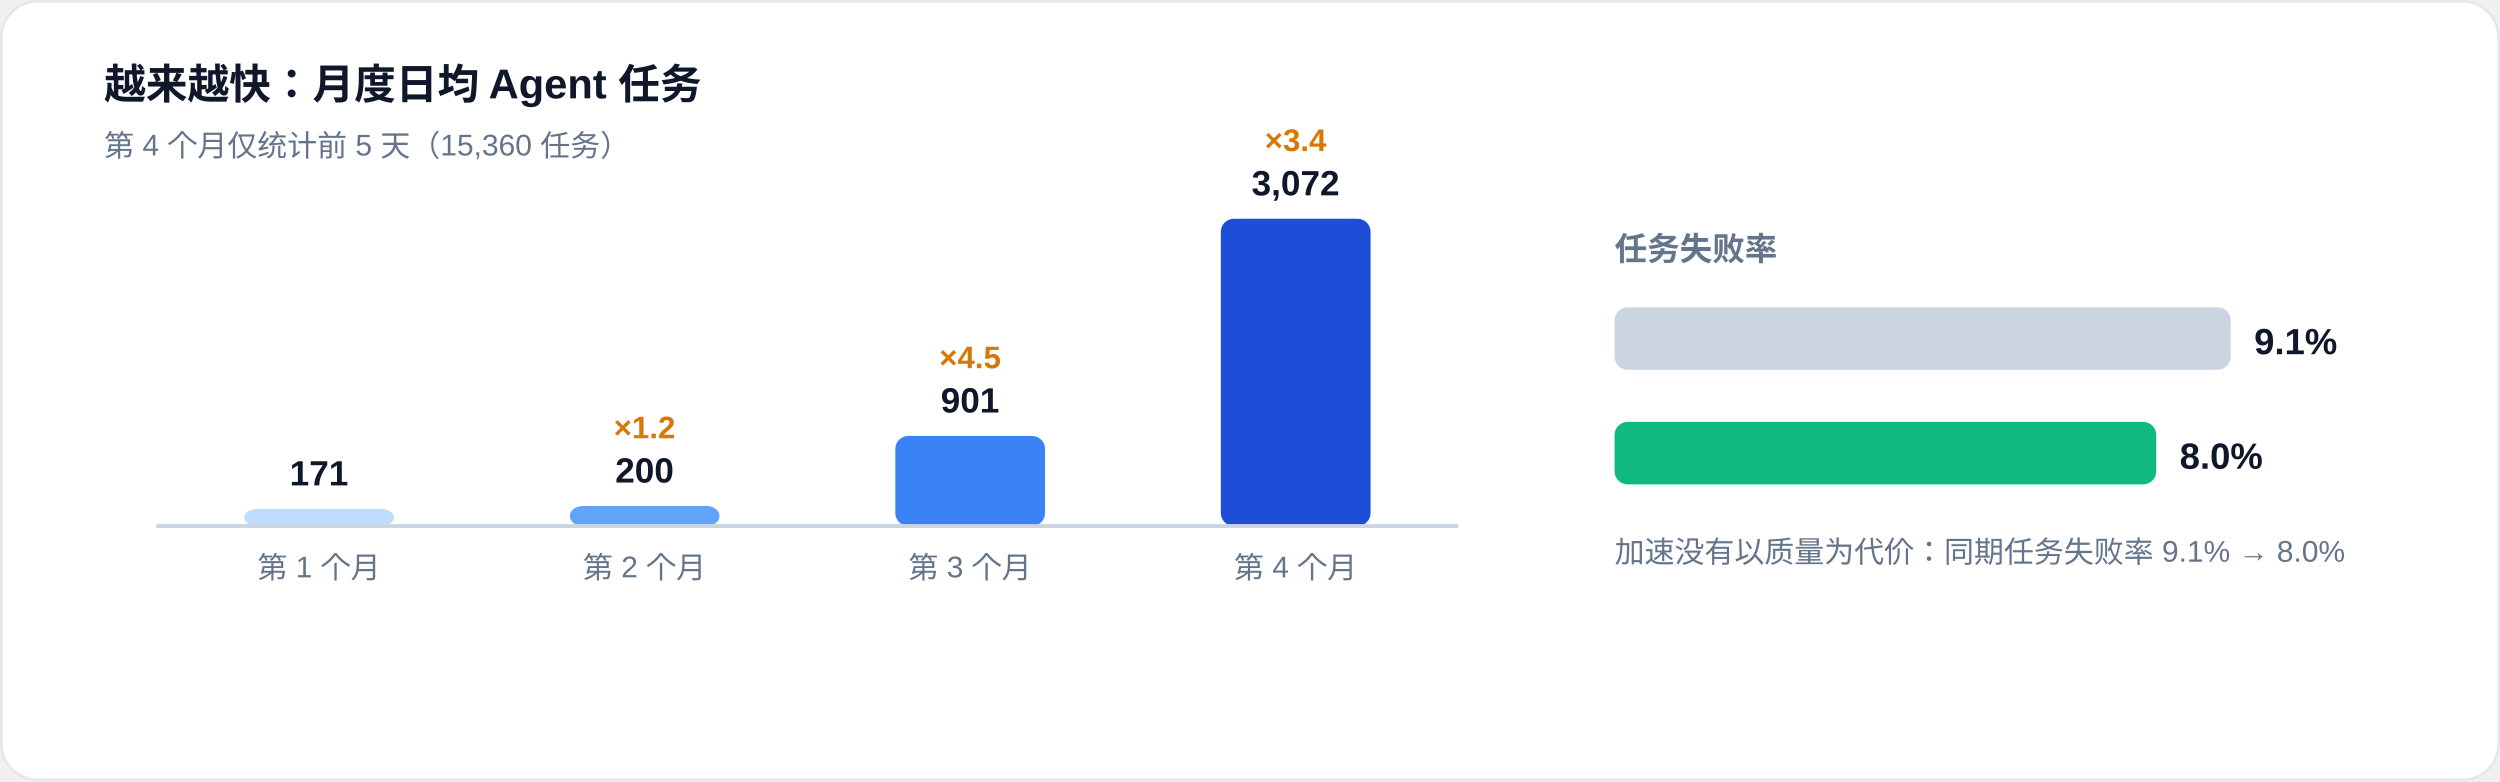
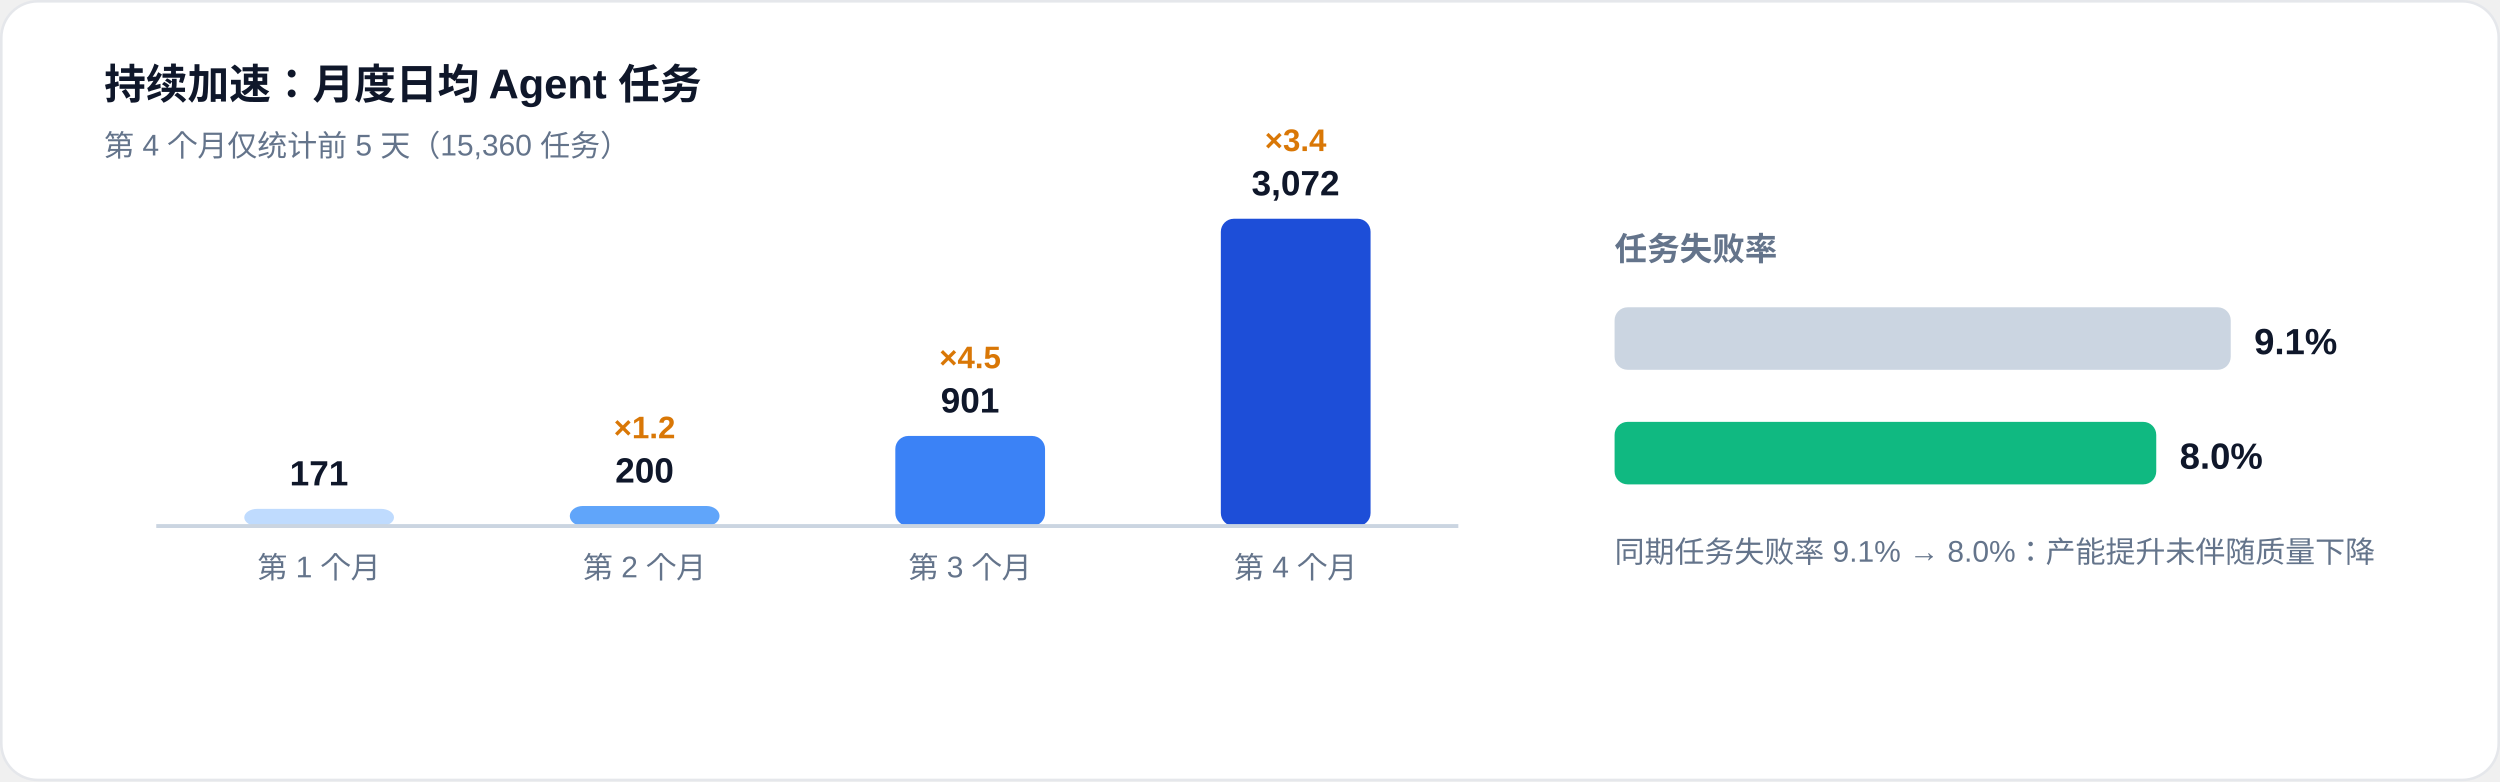
<svg xmlns="http://www.w3.org/2000/svg" width="960" height="300" viewBox="0 0 960 300" role="img" font-family="-apple-system, BlinkMacSystemFont, 'Segoe UI', 'Helvetica Neue', Arial, 'PingFang SC', 'Hiragino Sans GB', 'Microsoft YaHei', sans-serif">
  <rect x="0.5" y="0.5" width="959" height="299" rx="14" fill="#ffffff" stroke="#e5e7eb" />
-   <text x="40" y="38" font-size="16" font-weight="700" fill="#0f172a">越来越快：月度日均 Agent 任务</text>
+   <text x="40" y="38" font-size="16" font-weight="700" fill="#0f172a">持续加速：月度日均 Agent 任务</text>
  <text x="40" y="60" font-size="11.5" fill="#64748b">第 4 个月仅统计前 5 天（15,360 任务）</text>
  <rect x="93.8" y="195.4" width="57.5" height="6.6" rx="5" fill="#bfdbfe" />
  <text x="122.5" y="186.4" text-anchor="middle" font-size="13.5" font-weight="700" fill="#0f172a">171</text>
  <text x="122.5" y="222" text-anchor="middle" font-size="11.5" fill="#64748b">第 1 个月</text>
  <rect x="218.8" y="194.3" width="57.5" height="7.7" rx="5" fill="#60a5fa" />
  <text x="247.5" y="185.3" text-anchor="middle" font-size="13.5" font-weight="700" fill="#0f172a">200</text>
  <text x="247.5" y="168.3" text-anchor="middle" font-size="12" font-weight="700" fill="#d97706">×1.2</text>
  <text x="247.5" y="222" text-anchor="middle" font-size="11.5" fill="#64748b">第 2 个月</text>
  <rect x="343.8" y="167.4" width="57.5" height="34.6" rx="5" fill="#3b82f6" />
  <text x="372.5" y="158.4" text-anchor="middle" font-size="13.5" font-weight="700" fill="#0f172a">901</text>
  <text x="372.5" y="141.4" text-anchor="middle" font-size="12" font-weight="700" fill="#d97706">×4.5</text>
  <text x="372.5" y="222" text-anchor="middle" font-size="11.5" fill="#64748b">第 3 个月</text>
  <rect x="468.8" y="84.0" width="57.5" height="118.0" rx="5" fill="#1d4ed8" />
  <text x="497.5" y="75.0" text-anchor="middle" font-size="13.5" font-weight="700" fill="#0f172a">3,072</text>
  <text x="497.5" y="58.0" text-anchor="middle" font-size="12" font-weight="700" fill="#d97706">×3.4</text>
  <text x="497.5" y="222" text-anchor="middle" font-size="11.5" fill="#64748b">第 4 个月</text>
  <line x1="60" y1="202" x2="560" y2="202" stroke="#cbd5e1" stroke-width="1.5" />
  <text x="620" y="100" font-size="12.5" font-weight="600" fill="#64748b">任务失败率</text>
  <rect x="620" y="118" width="236.6" height="24" rx="5" fill="#cbd5e1" />
  <text x="865.6" y="136" font-size="14" font-weight="700" fill="#0f172a">9.1%</text>
  <rect x="620" y="162" width="208.0" height="24" rx="5" fill="#10b981" />
  <text x="837.0" y="180" font-size="14" font-weight="700" fill="#0f172a">8.0%</text>
-   <text x="620" y="216" font-size="11.5" fill="#64748b">加速没有以质量为代价：同期任务失败率 9.1% → 8.0%</text>
+   <text x="620" y="216" font-size="11.5" fill="#64748b">同期任务失败率 9.1% → 8.0%：产能提升未伴随质量下降</text>
</svg>
